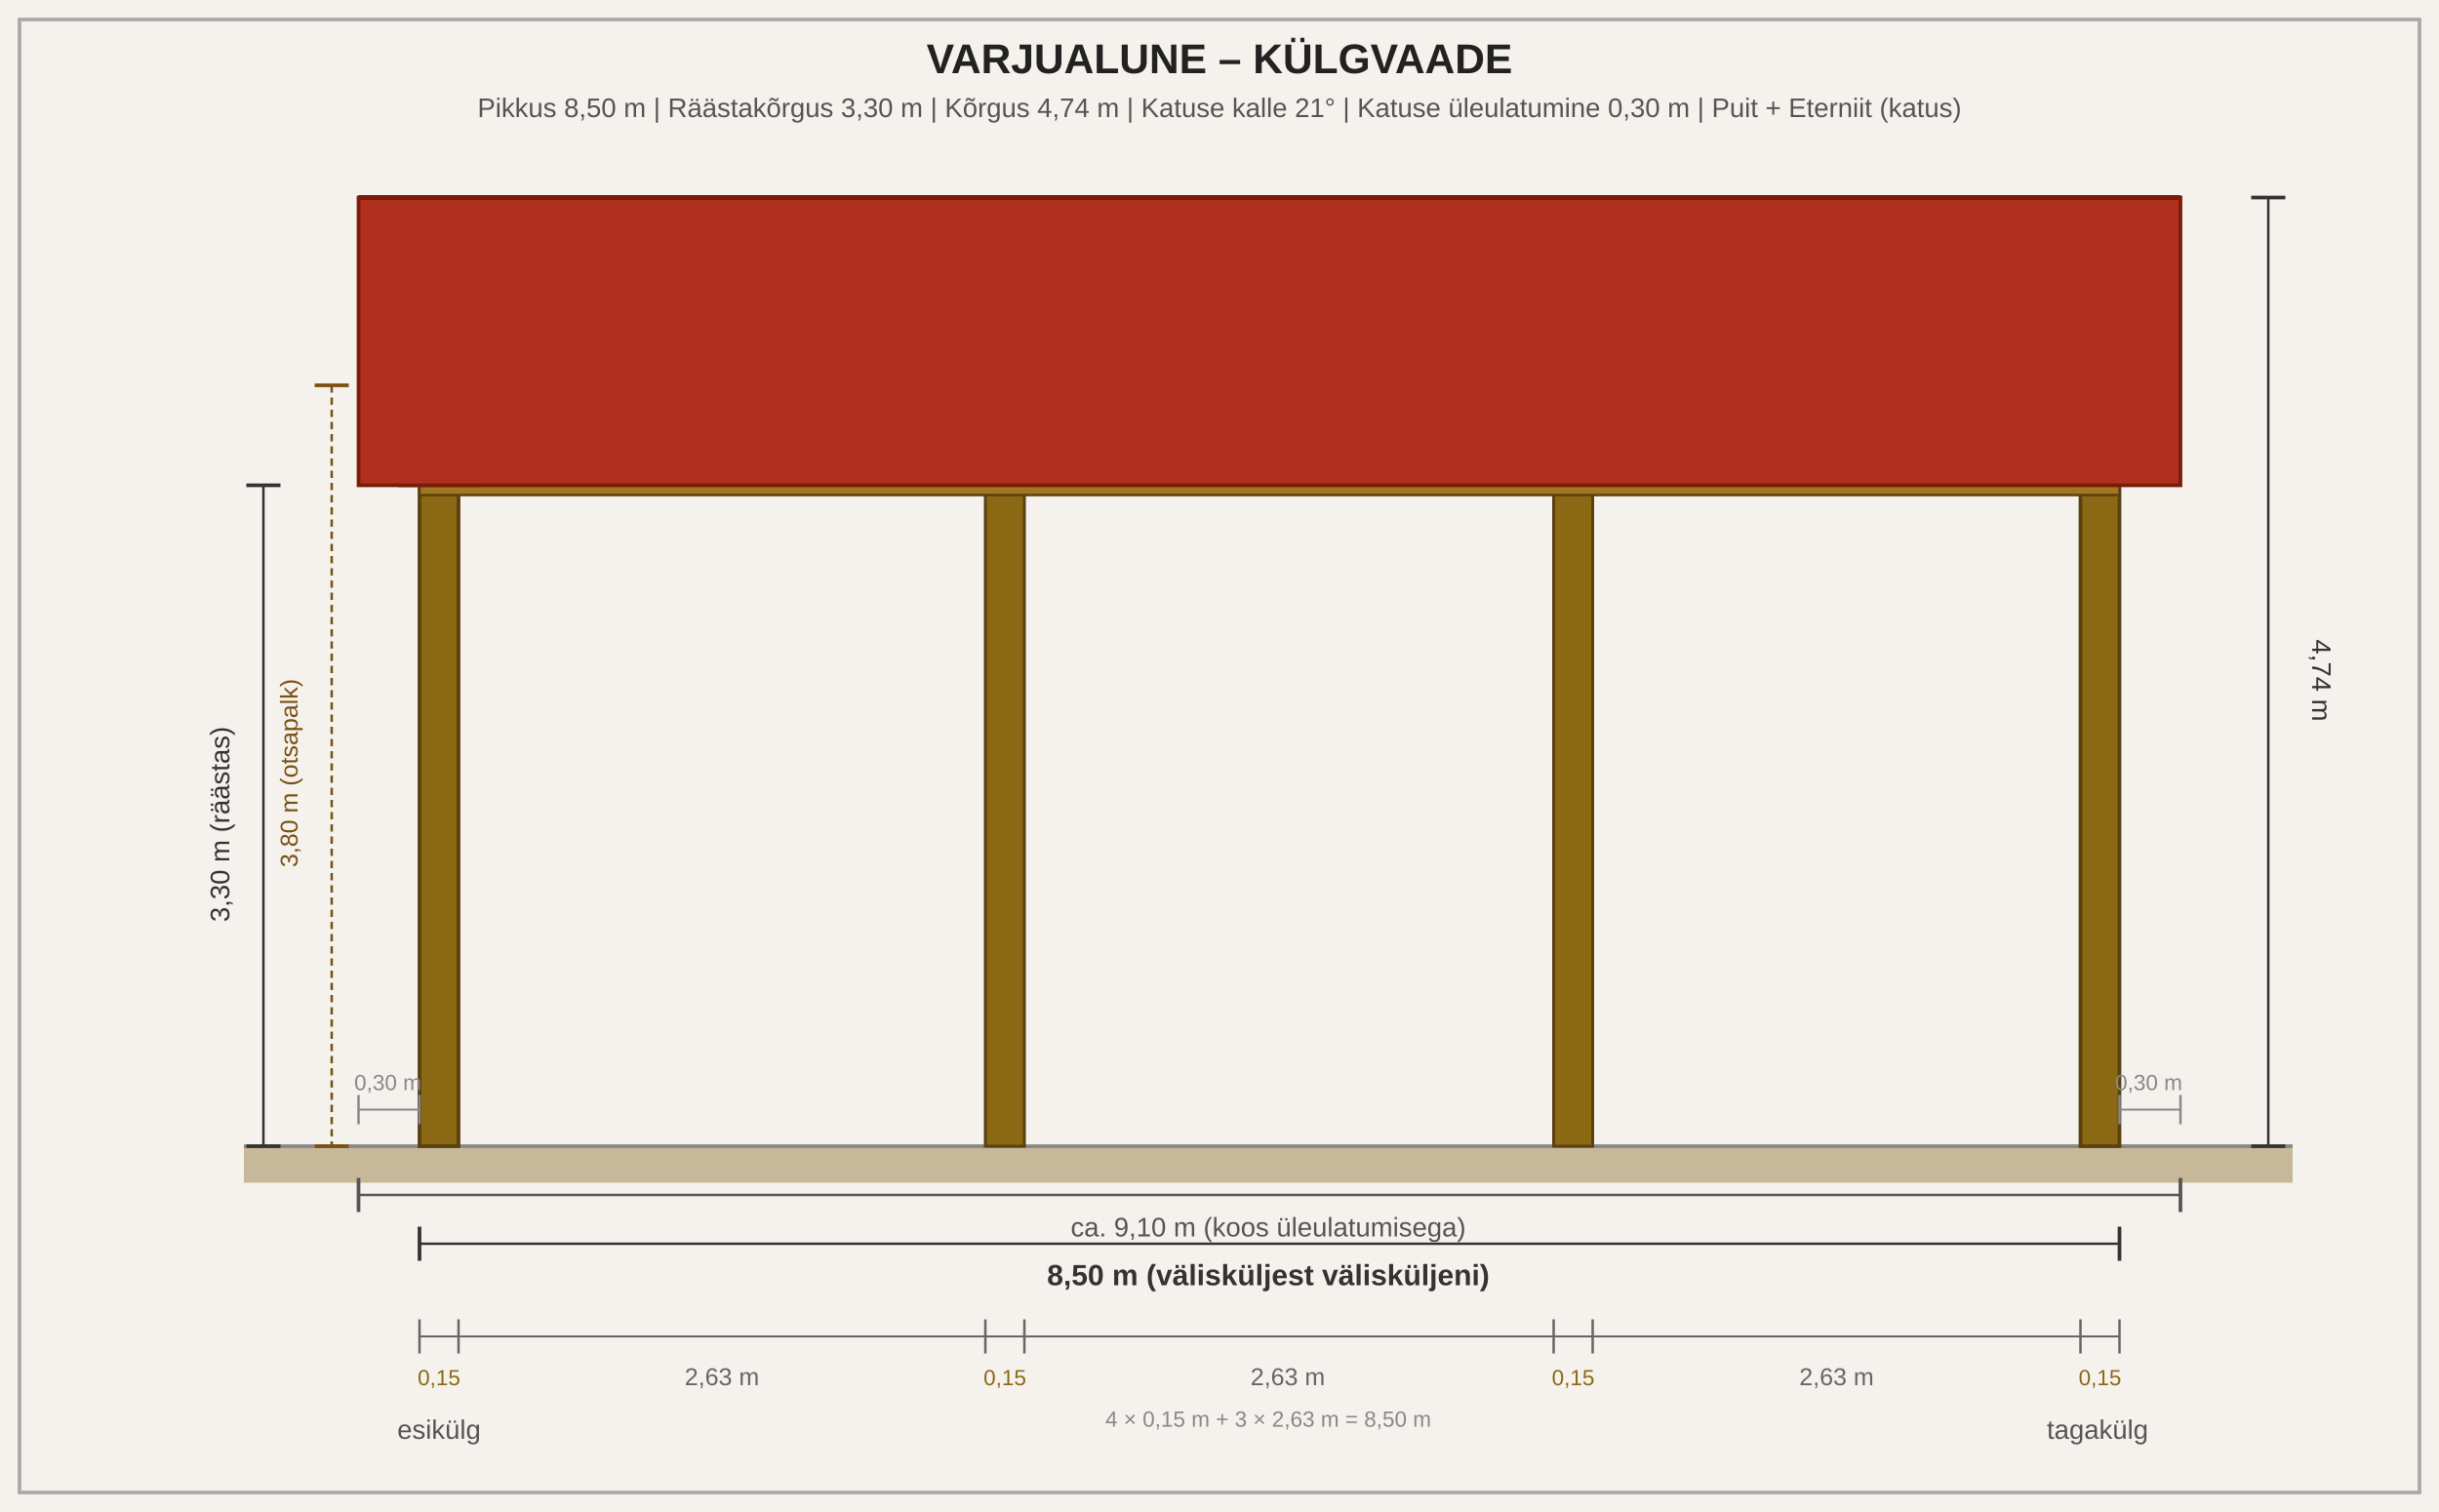
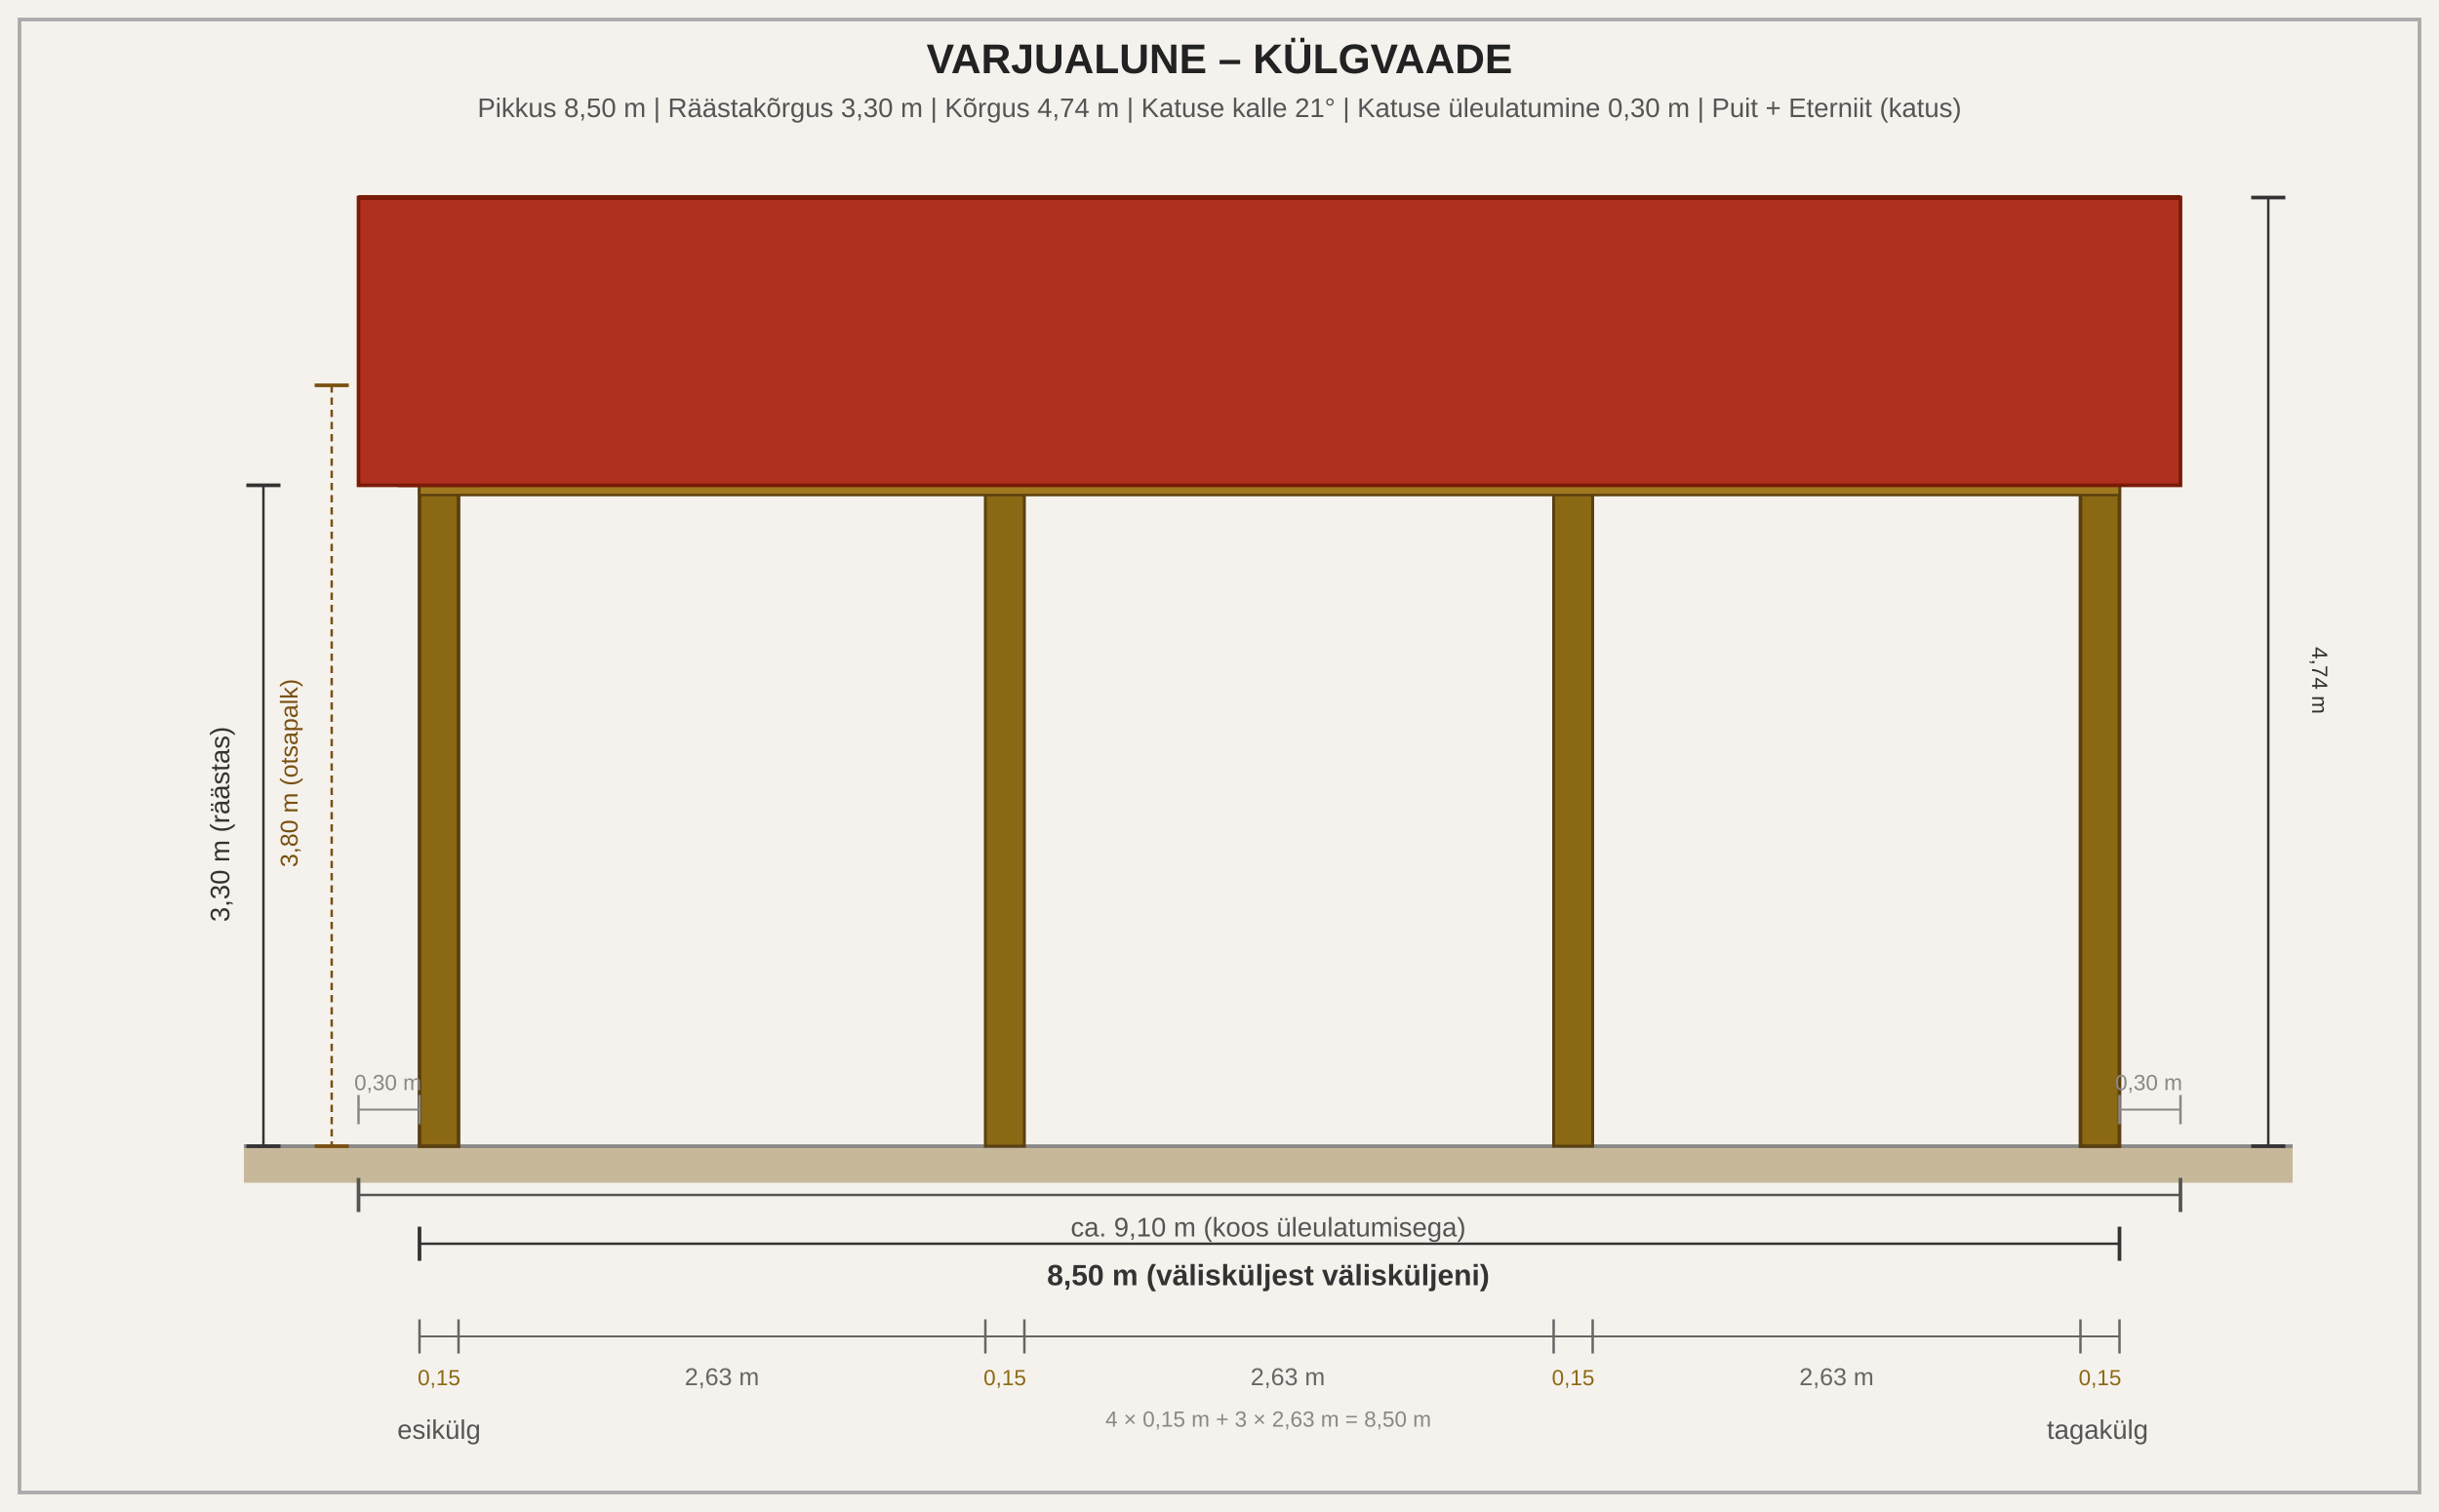
<svg xmlns="http://www.w3.org/2000/svg" viewBox="0 0 1000 620" width="1000" height="620" font-family="Arial, sans-serif">
  <rect width="1000" height="620" fill="#f5f2ed" />
  <text x="500" y="30" text-anchor="middle" font-size="17" font-weight="bold" fill="#222">VARJUALUNE – KÜLGVAADE</text>
  <text x="500" y="48" text-anchor="middle" font-size="11" fill="#555">Pikkus 8,50 m | Räästakõrgus 3,30 m | Kõrgus 4,74 m | Katuse kalle 21° | Katuse üleulatumine 0,30 m | Puit + Eterniit (katus)</text>
  <rect x="100" y="470" width="840" height="15" fill="#c8b89a" />
  <line x1="100" y1="470" x2="940" y2="470" stroke="#888" stroke-width="1.5" />
  <rect x="172" y="199" width="16" height="271" fill="#8B6914" stroke="#5a4010" stroke-width="1.5" />
  <rect x="404" y="199" width="16" height="271" fill="#8B6914" stroke="#5a4010" stroke-width="1.2" />
  <rect x="637" y="199" width="16" height="271" fill="#8B6914" stroke="#5a4010" stroke-width="1.2" />
  <rect x="853" y="199" width="16" height="271" fill="#8B6914" stroke="#5a4010" stroke-width="1.5" />
  <rect x="172" y="194" width="697" height="9" fill="#a07820" stroke="#5a4010" stroke-width="1" />
  <rect x="164" y="158" width="32" height="41" fill="#c08828" stroke="#7a5010" stroke-width="1.5" />
  <text x="180" y="152" text-anchor="middle" font-size="9" fill="#7a5010">otsapalk 3,80 m</text>
  <rect x="147" y="81" width="747" height="118" fill="#b03020" stroke="#7a1a08" stroke-width="1.5" />
  <line x1="147" y1="81" x2="894" y2="81" stroke="#7a1a08" stroke-width="2" />
  <line x1="172" y1="510" x2="869" y2="510" stroke="#333" stroke-width="1" />
  <line x1="172" y1="503" x2="172" y2="517" stroke="#333" stroke-width="1.5" />
  <line x1="869" y1="503" x2="869" y2="517" stroke="#333" stroke-width="1.5" />
  <text x="520" y="527" text-anchor="middle" font-size="12" font-weight="bold" fill="#333">8,50 m (välisküljest välisküljeni)</text>
  <line x1="147" y1="490" x2="894" y2="490" stroke="#555" stroke-width="1" />
  <line x1="147" y1="483" x2="147" y2="497" stroke="#555" stroke-width="1.5" />
  <line x1="894" y1="483" x2="894" y2="497" stroke="#555" stroke-width="1.5" />
  <text x="520" y="507" text-anchor="middle" font-size="11" fill="#555">ca. 9,10 m (koos üleulatumisega)</text>
  <line x1="147" y1="455" x2="172" y2="455" stroke="#888" stroke-width="0.8" />
  <line x1="147" y1="449" x2="147" y2="461" stroke="#888" stroke-width="1" />
  <line x1="172" y1="449" x2="172" y2="461" stroke="#888" stroke-width="1" />
  <text x="159" y="447" text-anchor="middle" font-size="9" fill="#888">0,30 m</text>
  <line x1="869" y1="455" x2="894" y2="455" stroke="#888" stroke-width="0.8" />
  <line x1="869" y1="449" x2="869" y2="461" stroke="#888" stroke-width="1" />
  <line x1="894" y1="449" x2="894" y2="461" stroke="#888" stroke-width="1" />
  <text x="881" y="447" text-anchor="middle" font-size="9" fill="#888">0,30 m</text>
  <line x1="108" y1="199" x2="108" y2="470" stroke="#333" stroke-width="1" />
  <line x1="101" y1="199" x2="115" y2="199" stroke="#333" stroke-width="1.5" />
  <line x1="101" y1="470" x2="115" y2="470" stroke="#333" stroke-width="1.5" />
  <text x="94" y="338" text-anchor="middle" font-size="11" fill="#333" transform="rotate(-90,94,338)">3,30 m (räästas)</text>
  <line x1="930" y1="81" x2="930" y2="470" stroke="#333" stroke-width="1" />
  <line x1="923" y1="81" x2="937" y2="81" stroke="#333" stroke-width="1.5" />
  <line x1="923" y1="470" x2="937" y2="470" stroke="#333" stroke-width="1.5" />
-   <text x="948" y="279" text-anchor="middle" font-size="11" fill="#333" transform="rotate(90,948,279)">4,74 m</text>
+   <text x="948" y="279" text-anchor="middle" font-size="9" fill="#333" transform="rotate(90,948,279)">4,74 m</text>
  <line x1="136" y1="158" x2="136" y2="470" stroke="#7a5010" stroke-width="1" stroke-dasharray="3,2" />
  <line x1="129" y1="158" x2="143" y2="158" stroke="#7a5010" stroke-width="1.5" />
  <line x1="129" y1="470" x2="143" y2="470" stroke="#7a5010" stroke-width="1.5" />
  <text x="122" y="317" text-anchor="middle" font-size="10" fill="#7a5010" transform="rotate(-90,122,317)">3,80 m (otsapalk)</text>
  <line x1="172" y1="548" x2="869" y2="548" stroke="#666" stroke-width="0.8" />
  <line x1="172" y1="541" x2="172" y2="555" stroke="#666" stroke-width="1" />
  <line x1="188" y1="541" x2="188" y2="555" stroke="#666" stroke-width="1" />
  <line x1="404" y1="541" x2="404" y2="555" stroke="#666" stroke-width="1" />
  <line x1="420" y1="541" x2="420" y2="555" stroke="#666" stroke-width="1" />
  <line x1="637" y1="541" x2="637" y2="555" stroke="#666" stroke-width="1" />
  <line x1="653" y1="541" x2="653" y2="555" stroke="#666" stroke-width="1" />
  <line x1="853" y1="541" x2="853" y2="555" stroke="#666" stroke-width="1" />
  <line x1="869" y1="541" x2="869" y2="555" stroke="#666" stroke-width="1" />
  <text x="180" y="568" text-anchor="middle" font-size="9" fill="#8B6914">0,15</text>
  <text x="412" y="568" text-anchor="middle" font-size="9" fill="#8B6914">0,15</text>
  <text x="645" y="568" text-anchor="middle" font-size="9" fill="#8B6914">0,15</text>
  <text x="861" y="568" text-anchor="middle" font-size="9" fill="#8B6914">0,15</text>
  <text x="296" y="568" text-anchor="middle" font-size="10" fill="#666">2,63 m</text>
  <text x="528" y="568" text-anchor="middle" font-size="10" fill="#666">2,63 m</text>
  <text x="753" y="568" text-anchor="middle" font-size="10" fill="#666">2,63 m</text>
  <text x="520" y="585" text-anchor="middle" font-size="9" fill="#888">4 × 0,15 m + 3 × 2,63 m = 8,50 m</text>
  <text x="180" y="590" text-anchor="middle" font-size="11" fill="#555">esikülg</text>
  <text x="860" y="590" text-anchor="middle" font-size="11" fill="#555">tagakülg</text>
  <rect x="8" y="8" width="984" height="604" fill="none" stroke="#aaa" stroke-width="1.5" />
</svg>
